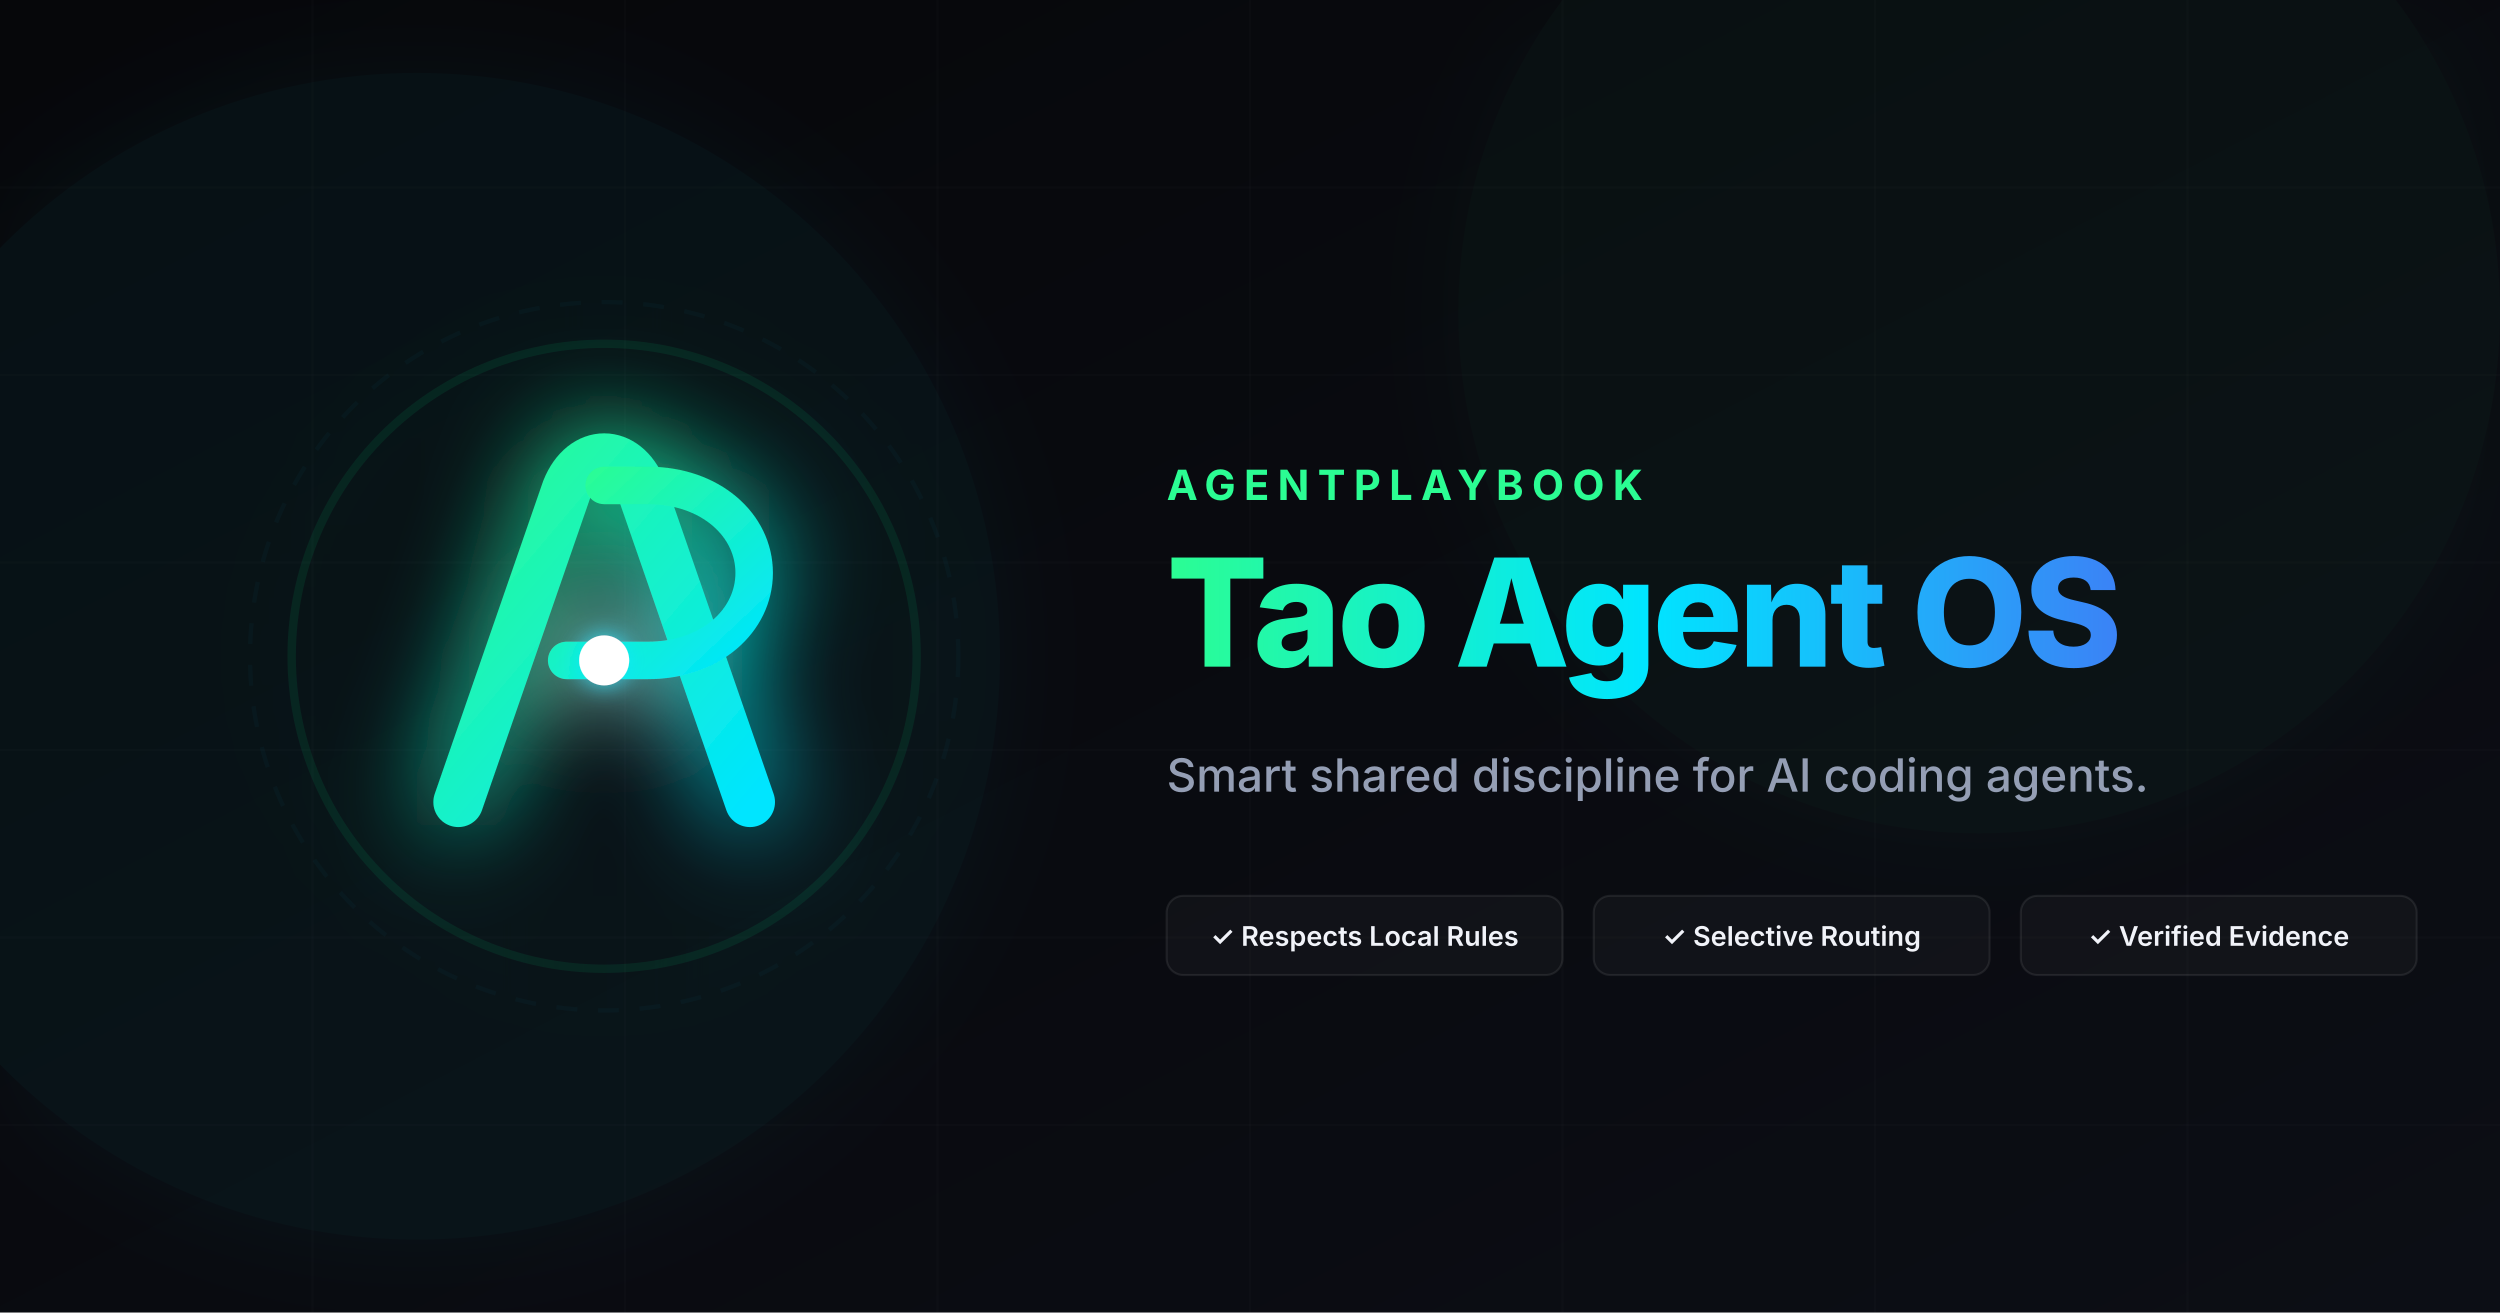
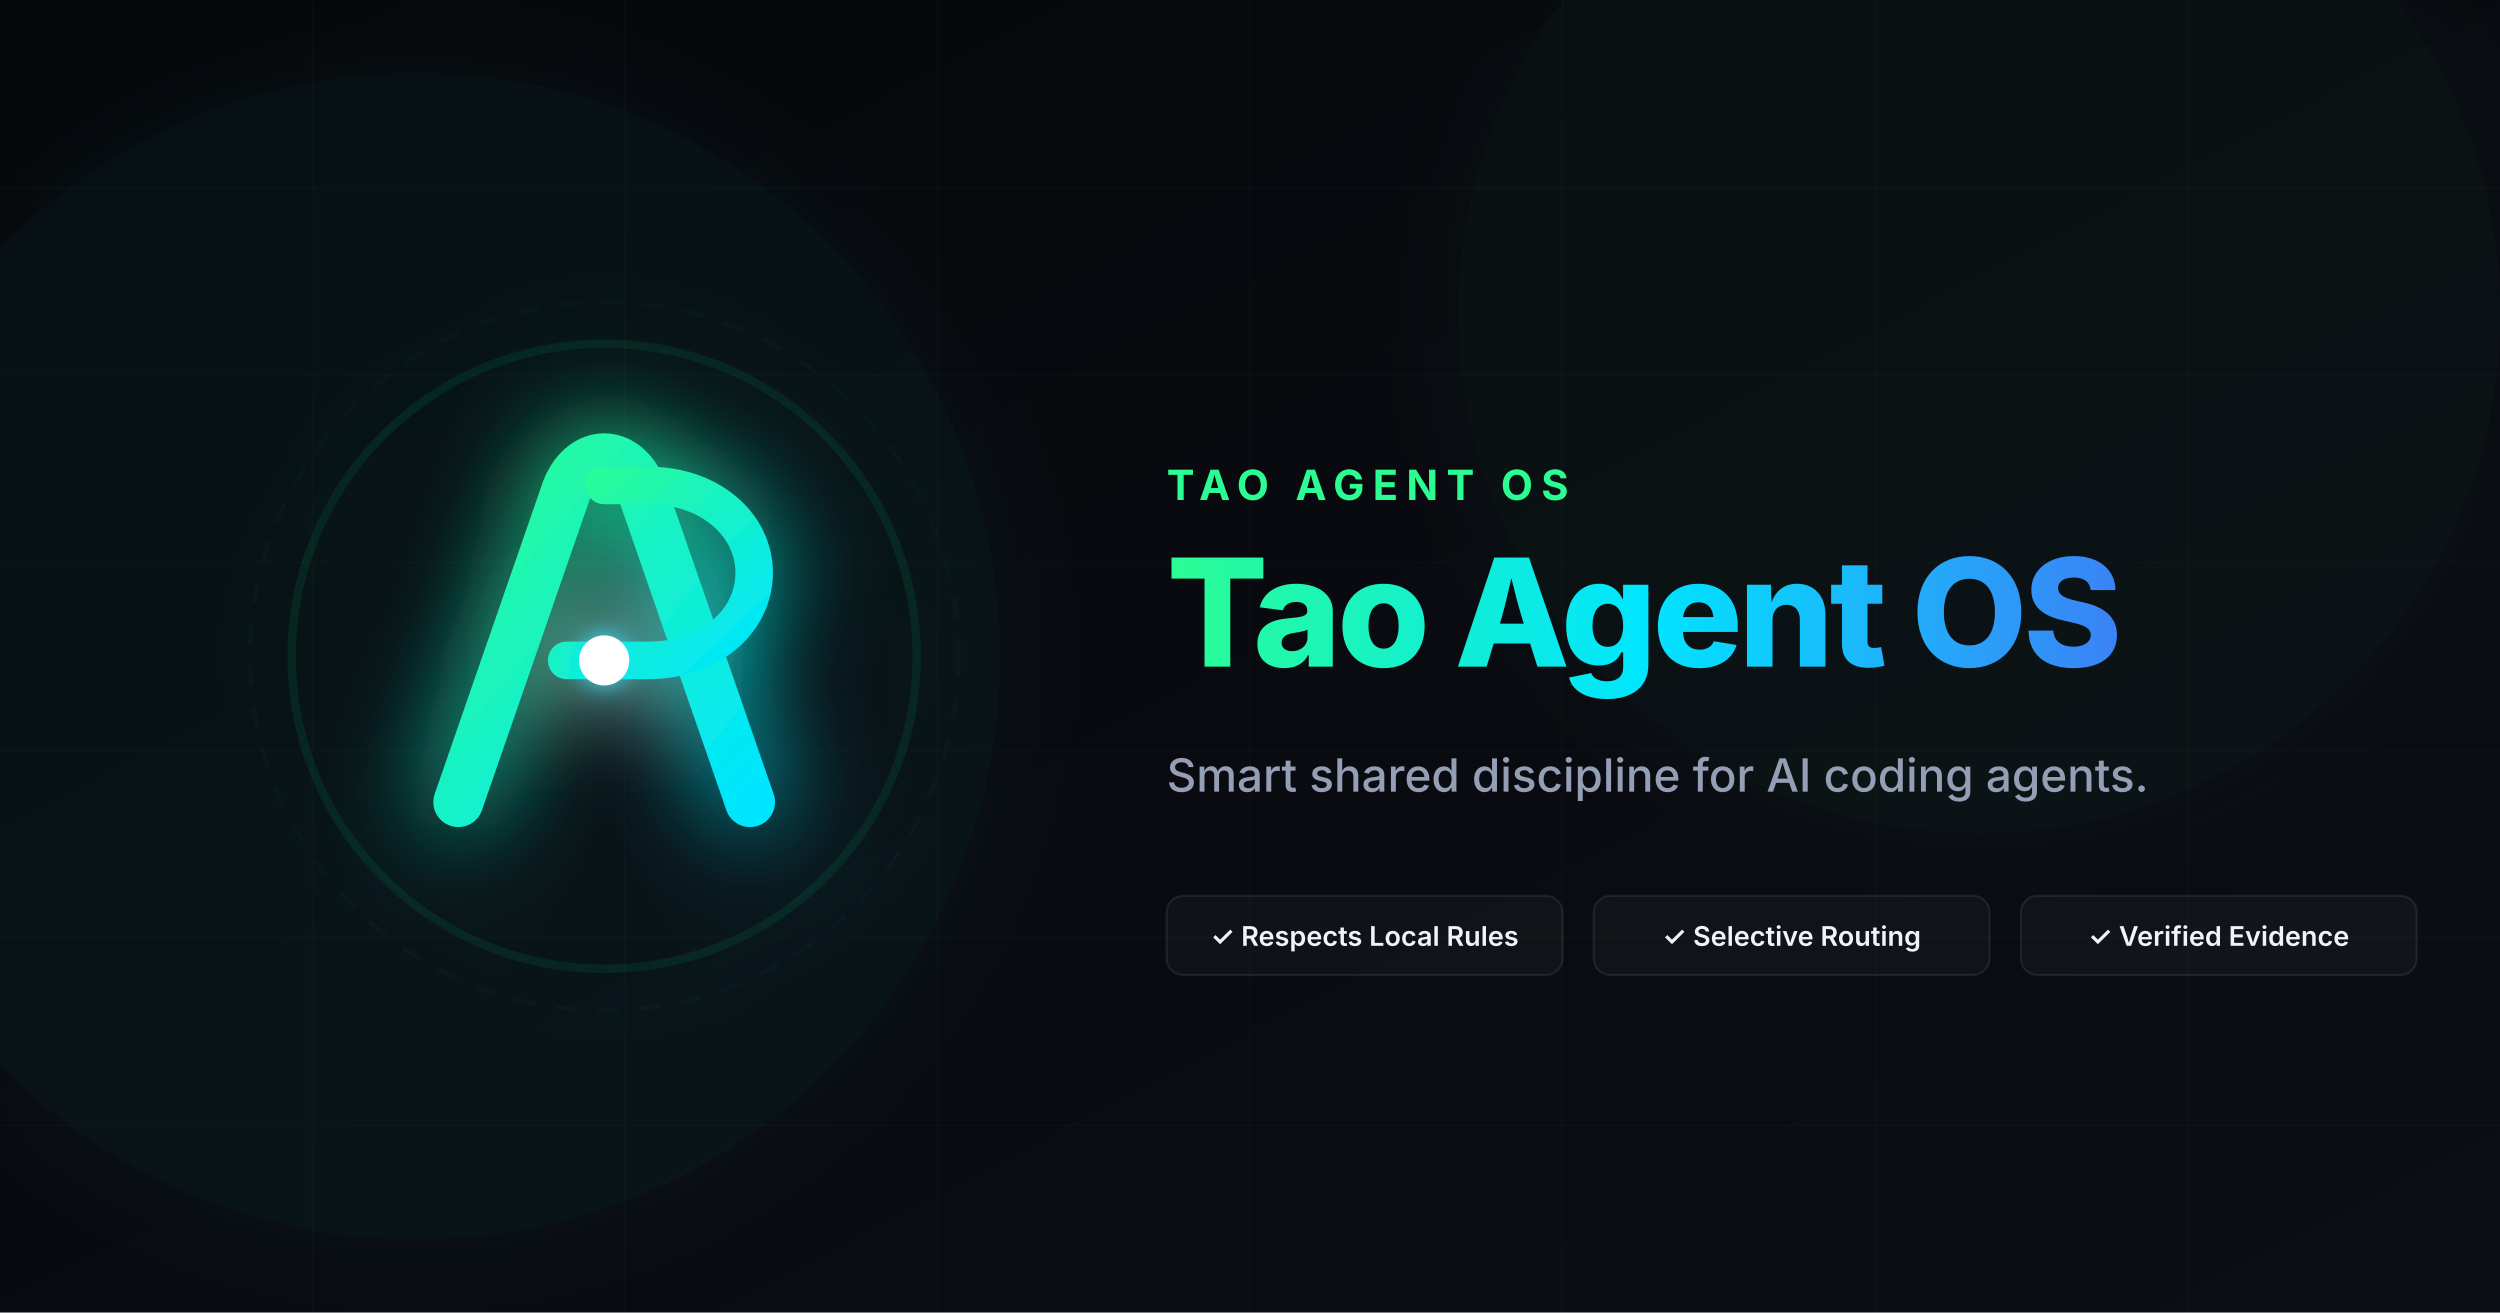
<svg xmlns="http://www.w3.org/2000/svg" viewBox="0 0 1200 630" width="1200" height="630">
  <defs>
    <linearGradient id="bgGrad" x1="0%" y1="0%" x2="100%" y2="100%">
      <stop offset="0%" stop-color="#06070a" />
      <stop offset="100%" stop-color="#0c0e15" />
    </linearGradient>
    <linearGradient id="glowGrad" x1="0%" y1="0%" x2="100%" y2="100%">
      <stop offset="0%" stop-color="#2bfd93" />
      <stop offset="100%" stop-color="#00e5ff" />
    </linearGradient>
    <linearGradient id="textGrad" x1="0%" y1="0%" x2="100%" y2="0%">
      <stop offset="0%" stop-color="#2bfd93" />
      <stop offset="50%" stop-color="#00e5ff" />
      <stop offset="100%" stop-color="#3b82f6" />
    </linearGradient>
    <filter id="glow" x="-20%" y="-20%" width="140%" height="140%">
      <feGaussianBlur stdDeviation="24" result="blur" />
      <feMerge>
        <feMergeNode in="blur" />
        <feMergeNode in="SourceGraphic" />
      </feMerge>
    </filter>
  </defs>
  <rect width="1200" height="630" fill="url(#bgGrad)" />
  <path d="M 0,90 L 1200,90 M 0,180 L 1200,180 M 0,270 L 1200,270 M 0,360 L 1200,360 M 0,450 L 1200,450 M 0,540 L 1200,540" stroke="rgba(255, 255, 255, 0.015)" stroke-width="1" />
  <path d="M 150,0 L 150,630 M 300,0 L 300,630 M 450,0 L 450,630 M 600,0 L 600,630 M 750,0 L 750,630 M 900,0 L 900,630 M 1050,0 L 1050,630" stroke="rgba(255, 255, 255, 0.015)" stroke-width="1" />
  <circle cx="200" cy="315" r="280" fill="#00e5ff" opacity="0.04" filter="url(#glow)" />
  <circle cx="950" cy="150" r="250" fill="#2bfd93" opacity="0.03" filter="url(#glow)" />
  <g transform="translate(120, 145)" filter="url(#glow)">
    <circle cx="170" cy="170" r="150" fill="none" stroke="rgba(43, 253, 147, 0.08)" stroke-width="4" />
    <circle cx="170" cy="170" r="170" fill="none" stroke="rgba(0, 229, 255, 0.03)" stroke-width="2" stroke-dasharray="10 10" />
    <path d="M100 240 L152 90 C156 80, 163 75, 170 75 C177 75, 184 80, 188 90 L240 240" fill="none" stroke="url(#glowGrad)" stroke-width="24" stroke-linecap="round" stroke-linejoin="round" />
    <path d="M152 142 L191 142 C221 142, 242 123, 242 100 C242 77, 221 58, 191 58 L170 58" fill="none" stroke="url(#glowGrad)" stroke-width="18" stroke-linecap="round" stroke-linejoin="round" transform="translate(0, 30)" />
    <circle cx="170" cy="172" r="12" fill="#ffffff" filter="drop-shadow(0px 0px 6px #00e5ff)" />
  </g>
  <g transform="translate(560, 240)">
-     <text x="0" y="0" font-family="'Outfit', 'Inter', sans-serif" font-weight="700" font-size="20" fill="#2bfd93" letter-spacing="4">AGENTPLAYBOOK</text>
+     <text x="0" y="0" font-family="'Outfit', 'Inter', sans-serif" font-weight="700" font-size="20" fill="#2bfd93" letter-spacing="4">TAO AGENT OS</text>
    <text x="0" y="80" font-family="'Outfit', 'Inter', sans-serif" font-weight="800" font-size="72" fill="url(#textGrad)" letter-spacing="-2">Tao Agent OS</text>
    <text x="0" y="140" font-family="'Inter', sans-serif" font-weight="500" font-size="22" fill="#949eb4">Smart shared discipline for AI coding agents.</text>
    <g transform="translate(0, 190)">
      <rect x="0" y="0" width="190" height="38" rx="8" fill="rgba(255, 255, 255, 0.03)" stroke="rgba(255, 255, 255, 0.08)" stroke-width="1" />
      <text x="95" y="24" font-family="'Inter', sans-serif" font-weight="600" font-size="13" fill="#f1f3f9" text-anchor="middle">✓ Respects Local Rules</text>
      <rect x="205" y="0" width="190" height="38" rx="8" fill="rgba(255, 255, 255, 0.03)" stroke="rgba(255, 255, 255, 0.08)" stroke-width="1" />
      <text x="300" y="24" font-family="'Inter', sans-serif" font-weight="600" font-size="13" fill="#f1f3f9" text-anchor="middle">✓ Selective Routing</text>
      <rect x="410" y="0" width="190" height="38" rx="8" fill="rgba(255, 255, 255, 0.03)" stroke="rgba(255, 255, 255, 0.08)" stroke-width="1" />
      <text x="505" y="24" font-family="'Inter', sans-serif" font-weight="600" font-size="13" fill="#f1f3f9" text-anchor="middle">✓ Verified Evidence</text>
    </g>
  </g>
</svg>
